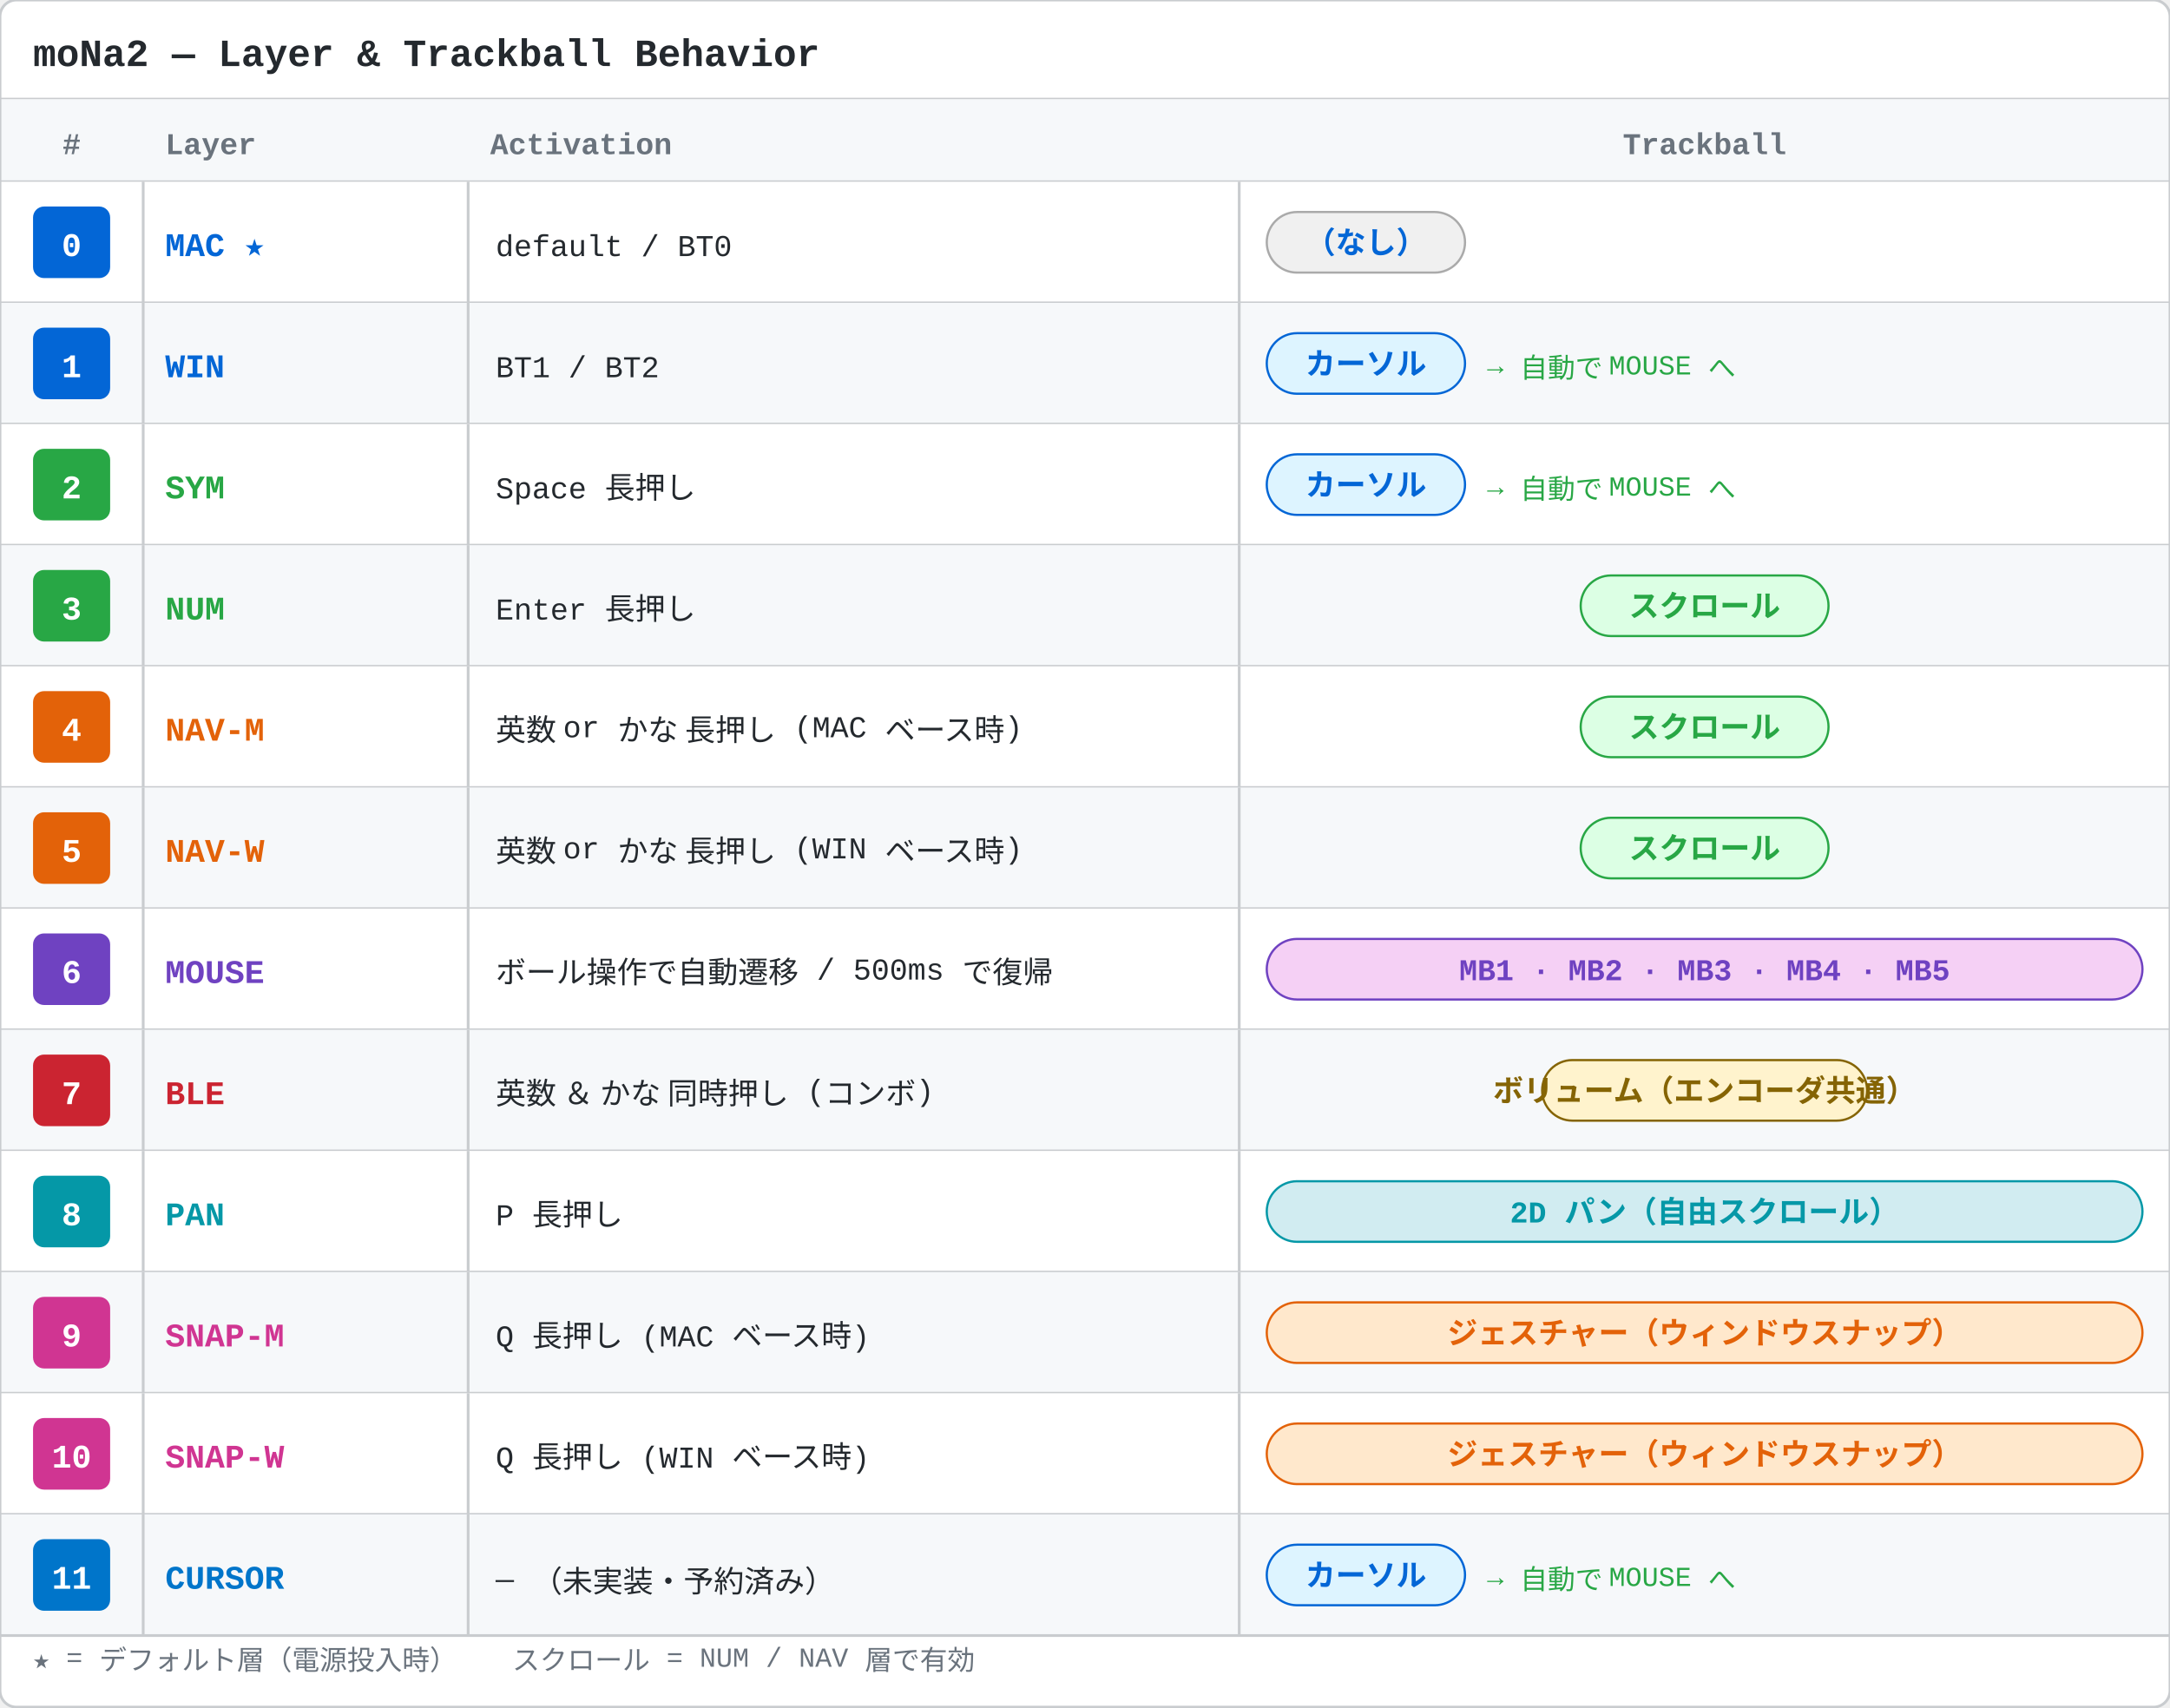
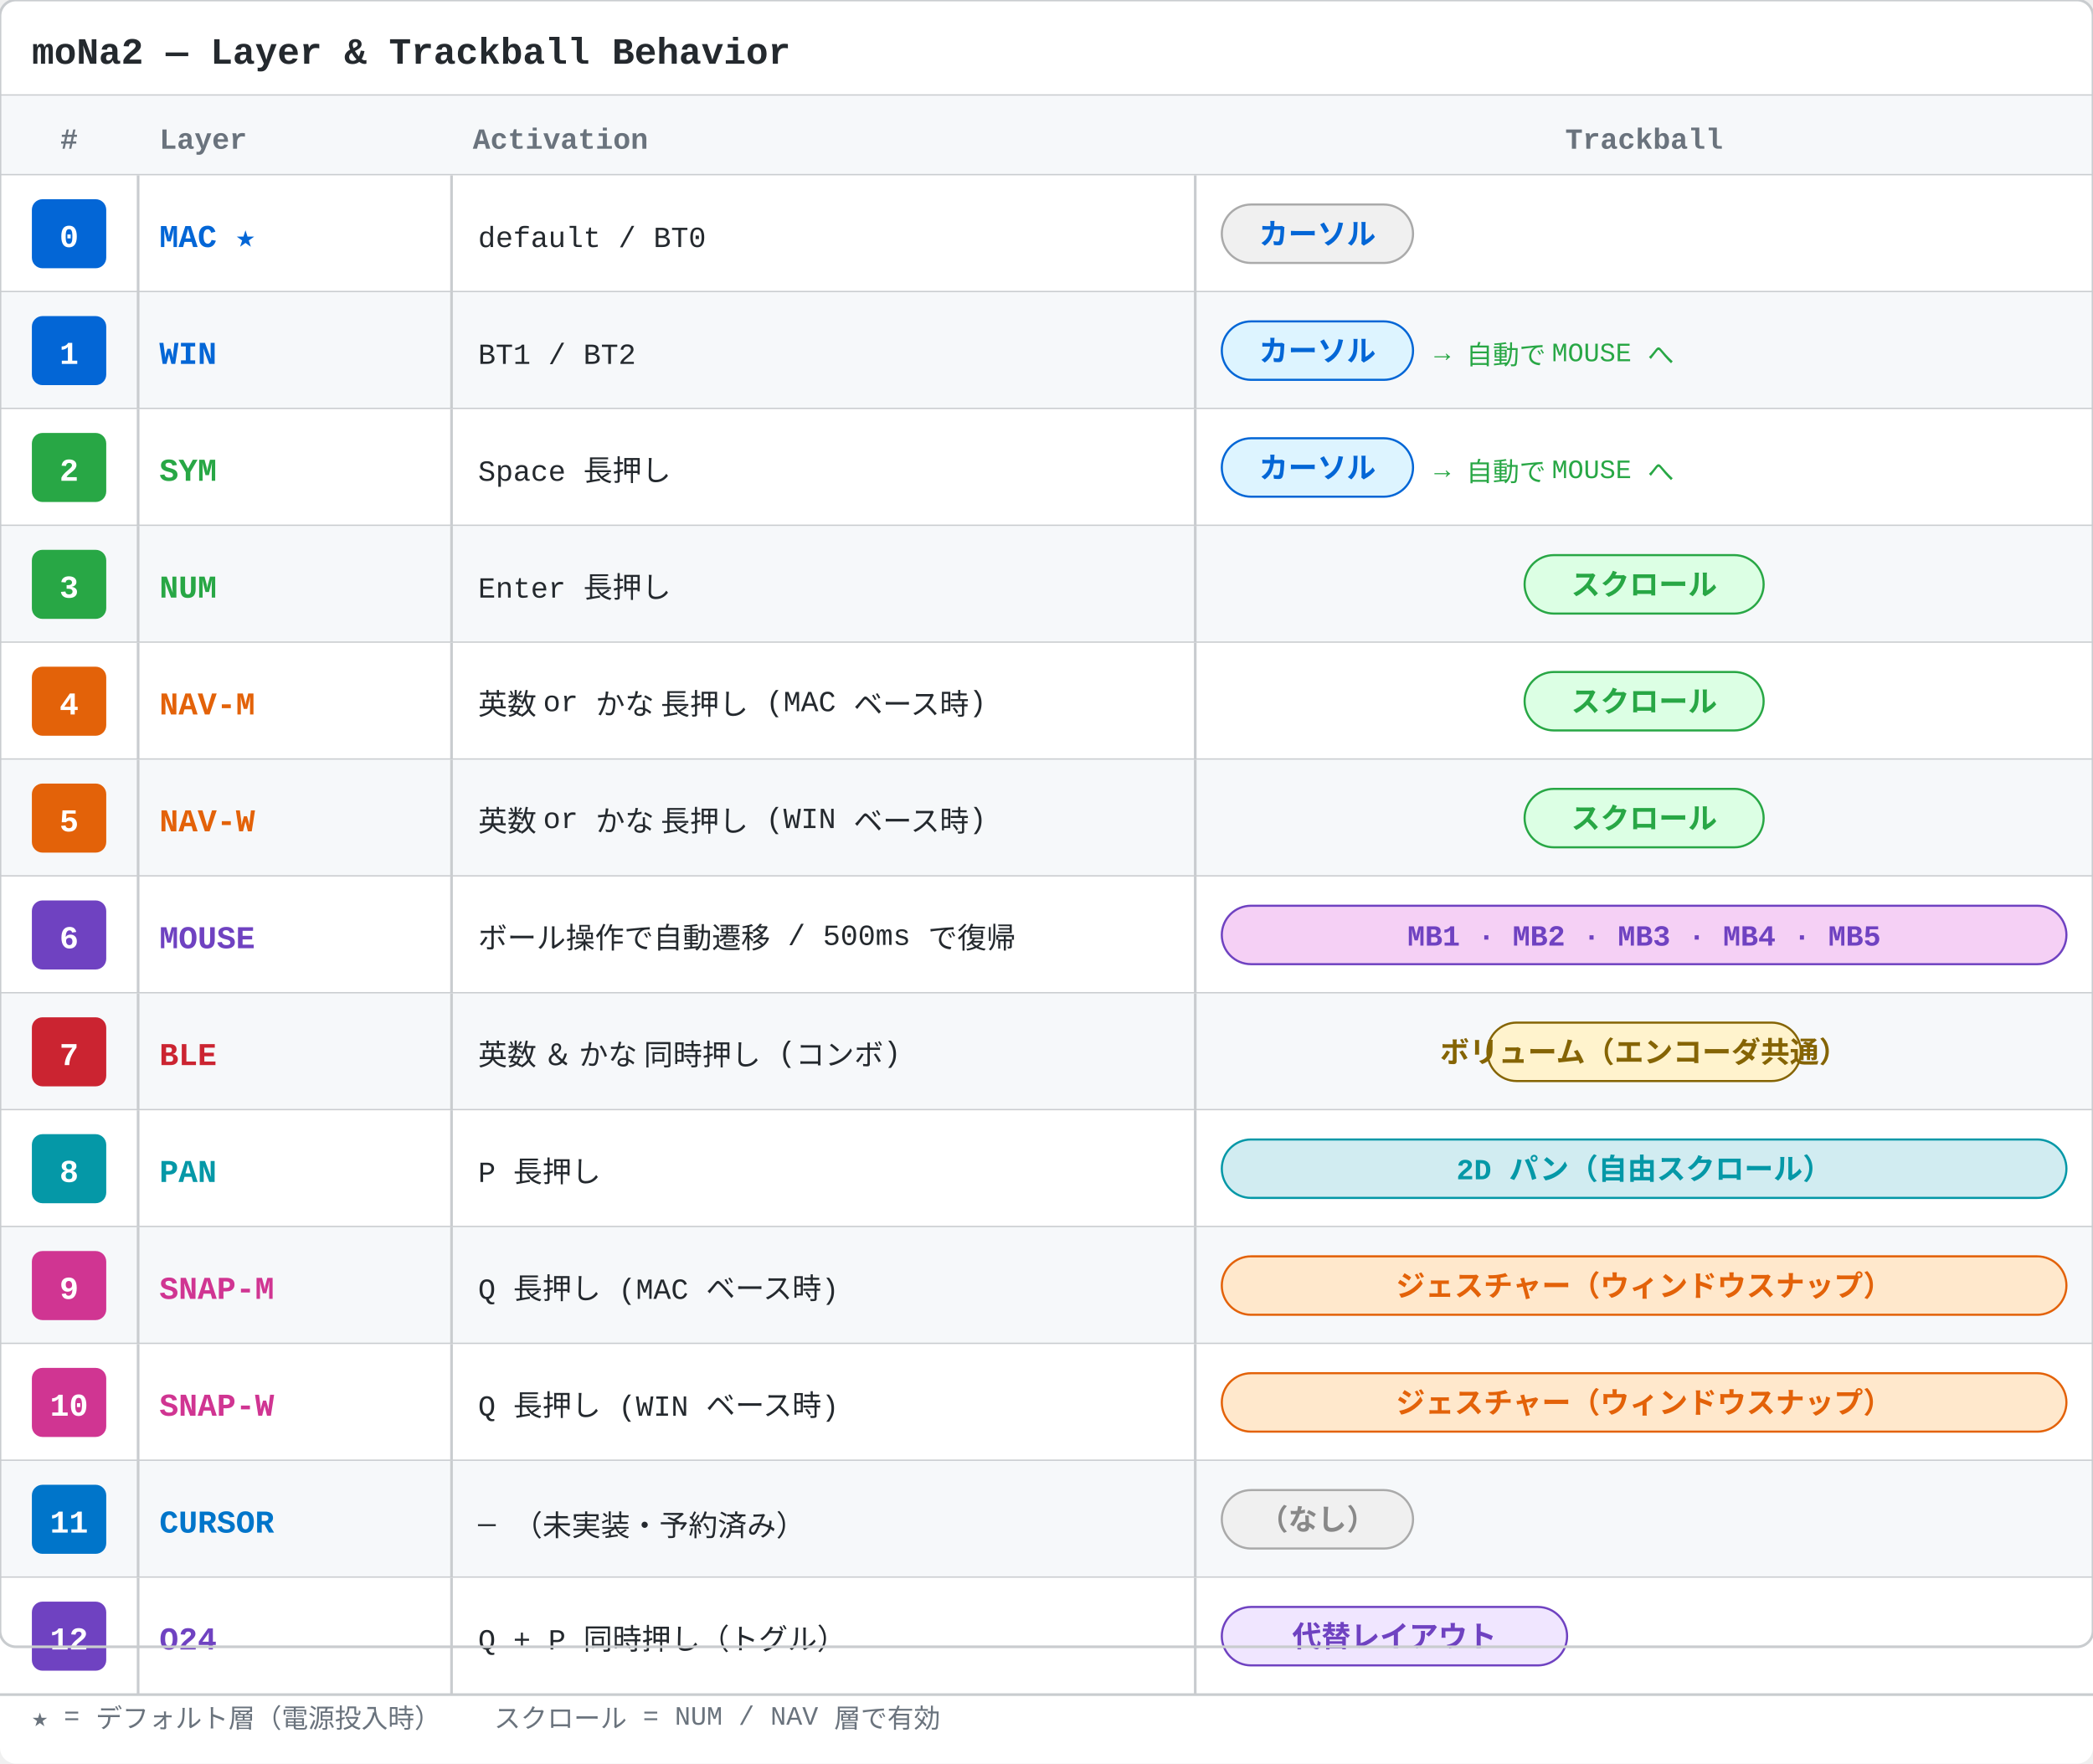
- <svg xmlns="http://www.w3.org/2000/svg" width="788" height="620" viewBox="0 0 788 620">
-   <rect x="0" y="0" width="788" height="620" fill="#ffffff" rx="6" />
+ <svg xmlns="http://www.w3.org/2000/svg" width="788" height="664" viewBox="0 0 788 664">
+   <rect x="0" y="0" width="788" height="664" fill="#ffffff" rx="6" />
  <text x="12" y="24" text-anchor="start" font-size="14" font-family="SFMono-Regular,Consolas,Liberation Mono,Menlo,monospace" font-weight="bold" fill="#24292e">moNa2 — Layer &amp; Trackball Behavior</text>
  <line x1="0" y1="36" x2="788" y2="36" stroke="#c9cccf" stroke-width="1" />
  <rect x="0" y="36" width="788" height="30" fill="#f6f8fa" />
  <text x="26" y="56" text-anchor="middle" font-size="11" font-family="SFMono-Regular,Consolas,Liberation Mono,Menlo,monospace" font-weight="bold" fill="#6a737d">#</text>
  <text x="60" y="56" text-anchor="start" font-size="11" font-family="SFMono-Regular,Consolas,Liberation Mono,Menlo,monospace" font-weight="bold" fill="#6a737d">Layer</text>
  <text x="178" y="56" text-anchor="start" font-size="11" font-family="SFMono-Regular,Consolas,Liberation Mono,Menlo,monospace" font-weight="bold" fill="#6a737d">Activation</text>
  <text x="619" y="56" text-anchor="middle" font-size="11" font-family="SFMono-Regular,Consolas,Liberation Mono,Menlo,monospace" font-weight="bold" fill="#6a737d">Trackball</text>
  <line x1="0" y1="66" x2="788" y2="66" stroke="#c9cccf" stroke-width="1" />
  <rect x="0" y="66" width="788" height="44" fill="#ffffff" />
  <line x1="0" y1="110" x2="788" y2="110" stroke="#c9cccf" stroke-width="1" />
  <rect x="12" y="75" width="28" height="26" fill="#0366d6" rx="4" />
  <text x="26" y="93" text-anchor="middle" font-size="12" font-family="SFMono-Regular,Consolas,Liberation Mono,Menlo,monospace" font-weight="bold" fill="#ffffff">0</text>
  <text x="60" y="93" text-anchor="start" font-size="12" font-family="SFMono-Regular,Consolas,Liberation Mono,Menlo,monospace" font-weight="bold" fill="#0366d6">MAC ★</text>
  <text x="180" y="93" text-anchor="start" font-size="11" font-family="SFMono-Regular,Consolas,Liberation Mono,Menlo,monospace" font-weight="normal" fill="#24292e">default  /  BT0</text>
  <rect x="460" y="77" width="72" height="22" fill="#f0f0f0" rx="11" stroke="#aaaaaa" stroke-width="0.8" />
-   <text x="496" y="92" text-anchor="middle" font-size="11" font-family="SFMono-Regular,Consolas,Liberation Mono,Menlo,monospace" font-weight="bold" fill="#0366d6">（なし）</text>
+   <text x="496" y="92" text-anchor="middle" font-size="11" font-family="SFMono-Regular,Consolas,Liberation Mono,Menlo,monospace" font-weight="bold" fill="#0366d6">カーソル</text>
  <text x="540" y="92" text-anchor="start" font-size="10" font-family="SFMono-Regular,Consolas,Liberation Mono,Menlo,monospace" font-weight="normal" fill="#28a745" />
  <line x1="52" y1="66" x2="52" y2="110" stroke="#c9cccf" stroke-width="1" />
  <line x1="170" y1="66" x2="170" y2="110" stroke="#c9cccf" stroke-width="1" />
  <line x1="450" y1="66" x2="450" y2="110" stroke="#c9cccf" stroke-width="1" />
  <rect x="0" y="110" width="788" height="44" fill="#f6f8fa" />
  <line x1="0" y1="154" x2="788" y2="154" stroke="#c9cccf" stroke-width="1" />
  <rect x="12" y="119" width="28" height="26" fill="#0366d6" rx="4" />
  <text x="26" y="137" text-anchor="middle" font-size="12" font-family="SFMono-Regular,Consolas,Liberation Mono,Menlo,monospace" font-weight="bold" fill="#ffffff">1</text>
  <text x="60" y="137" text-anchor="start" font-size="12" font-family="SFMono-Regular,Consolas,Liberation Mono,Menlo,monospace" font-weight="bold" fill="#0366d6">WIN</text>
  <text x="180" y="137" text-anchor="start" font-size="11" font-family="SFMono-Regular,Consolas,Liberation Mono,Menlo,monospace" font-weight="normal" fill="#24292e">BT1  /  BT2</text>
  <rect x="460" y="121" width="72" height="22" fill="#ddf4ff" rx="11" stroke="#0366d6" stroke-width="0.8" />
  <text x="496" y="136" text-anchor="middle" font-size="11" font-family="SFMono-Regular,Consolas,Liberation Mono,Menlo,monospace" font-weight="bold" fill="#0366d6">カーソル</text>
  <text x="540" y="136" text-anchor="start" font-size="10" font-family="SFMono-Regular,Consolas,Liberation Mono,Menlo,monospace" font-weight="normal" fill="#28a745">→ 自動で MOUSE へ</text>
  <line x1="52" y1="110" x2="52" y2="154" stroke="#c9cccf" stroke-width="1" />
  <line x1="170" y1="110" x2="170" y2="154" stroke="#c9cccf" stroke-width="1" />
  <line x1="450" y1="110" x2="450" y2="154" stroke="#c9cccf" stroke-width="1" />
  <rect x="0" y="154" width="788" height="44" fill="#ffffff" />
  <line x1="0" y1="198" x2="788" y2="198" stroke="#c9cccf" stroke-width="1" />
  <rect x="12" y="163" width="28" height="26" fill="#28a745" rx="4" />
  <text x="26" y="181" text-anchor="middle" font-size="12" font-family="SFMono-Regular,Consolas,Liberation Mono,Menlo,monospace" font-weight="bold" fill="#ffffff">2</text>
  <text x="60" y="181" text-anchor="start" font-size="12" font-family="SFMono-Regular,Consolas,Liberation Mono,Menlo,monospace" font-weight="bold" fill="#28a745">SYM</text>
  <text x="180" y="181" text-anchor="start" font-size="11" font-family="SFMono-Regular,Consolas,Liberation Mono,Menlo,monospace" font-weight="normal" fill="#24292e">Space 長押し</text>
  <rect x="460" y="165" width="72" height="22" fill="#ddf4ff" rx="11" stroke="#0366d6" stroke-width="0.8" />
  <text x="496" y="180" text-anchor="middle" font-size="11" font-family="SFMono-Regular,Consolas,Liberation Mono,Menlo,monospace" font-weight="bold" fill="#0366d6">カーソル</text>
  <text x="540" y="180" text-anchor="start" font-size="10" font-family="SFMono-Regular,Consolas,Liberation Mono,Menlo,monospace" font-weight="normal" fill="#28a745">→ 自動で MOUSE へ</text>
  <line x1="52" y1="154" x2="52" y2="198" stroke="#c9cccf" stroke-width="1" />
  <line x1="170" y1="154" x2="170" y2="198" stroke="#c9cccf" stroke-width="1" />
  <line x1="450" y1="154" x2="450" y2="198" stroke="#c9cccf" stroke-width="1" />
  <rect x="0" y="198" width="788" height="44" fill="#f6f8fa" />
  <line x1="0" y1="242" x2="788" y2="242" stroke="#c9cccf" stroke-width="1" />
  <rect x="12" y="207" width="28" height="26" fill="#28a745" rx="4" />
  <text x="26" y="225" text-anchor="middle" font-size="12" font-family="SFMono-Regular,Consolas,Liberation Mono,Menlo,monospace" font-weight="bold" fill="#ffffff">3</text>
  <text x="60" y="225" text-anchor="start" font-size="12" font-family="SFMono-Regular,Consolas,Liberation Mono,Menlo,monospace" font-weight="bold" fill="#28a745">NUM</text>
  <text x="180" y="225" text-anchor="start" font-size="11" font-family="SFMono-Regular,Consolas,Liberation Mono,Menlo,monospace" font-weight="normal" fill="#24292e">Enter 長押し</text>
  <rect x="574" y="209" width="90" height="22" fill="#dcffe4" rx="11" stroke="#28a745" stroke-width="0.8" />
  <text x="619" y="224" text-anchor="middle" font-size="11" font-family="SFMono-Regular,Consolas,Liberation Mono,Menlo,monospace" font-weight="bold" fill="#28a745">スクロール</text>
  <line x1="52" y1="198" x2="52" y2="242" stroke="#c9cccf" stroke-width="1" />
  <line x1="170" y1="198" x2="170" y2="242" stroke="#c9cccf" stroke-width="1" />
  <line x1="450" y1="198" x2="450" y2="242" stroke="#c9cccf" stroke-width="1" />
  <rect x="0" y="242" width="788" height="44" fill="#ffffff" />
  <line x1="0" y1="286" x2="788" y2="286" stroke="#c9cccf" stroke-width="1" />
  <rect x="12" y="251" width="28" height="26" fill="#e36209" rx="4" />
  <text x="26" y="269" text-anchor="middle" font-size="12" font-family="SFMono-Regular,Consolas,Liberation Mono,Menlo,monospace" font-weight="bold" fill="#ffffff">4</text>
  <text x="60" y="269" text-anchor="start" font-size="12" font-family="SFMono-Regular,Consolas,Liberation Mono,Menlo,monospace" font-weight="bold" fill="#e36209">NAV-M</text>
  <text x="180" y="269" text-anchor="start" font-size="11" font-family="SFMono-Regular,Consolas,Liberation Mono,Menlo,monospace" font-weight="normal" fill="#24292e">英数 or かな 長押し  (MAC ベース時)</text>
  <rect x="574" y="253" width="90" height="22" fill="#dcffe4" rx="11" stroke="#28a745" stroke-width="0.8" />
  <text x="619" y="268" text-anchor="middle" font-size="11" font-family="SFMono-Regular,Consolas,Liberation Mono,Menlo,monospace" font-weight="bold" fill="#28a745">スクロール</text>
  <line x1="52" y1="242" x2="52" y2="286" stroke="#c9cccf" stroke-width="1" />
  <line x1="170" y1="242" x2="170" y2="286" stroke="#c9cccf" stroke-width="1" />
  <line x1="450" y1="242" x2="450" y2="286" stroke="#c9cccf" stroke-width="1" />
  <rect x="0" y="286" width="788" height="44" fill="#f6f8fa" />
  <line x1="0" y1="330" x2="788" y2="330" stroke="#c9cccf" stroke-width="1" />
  <rect x="12" y="295" width="28" height="26" fill="#e36209" rx="4" />
  <text x="26" y="313" text-anchor="middle" font-size="12" font-family="SFMono-Regular,Consolas,Liberation Mono,Menlo,monospace" font-weight="bold" fill="#ffffff">5</text>
  <text x="60" y="313" text-anchor="start" font-size="12" font-family="SFMono-Regular,Consolas,Liberation Mono,Menlo,monospace" font-weight="bold" fill="#e36209">NAV-W</text>
  <text x="180" y="313" text-anchor="start" font-size="11" font-family="SFMono-Regular,Consolas,Liberation Mono,Menlo,monospace" font-weight="normal" fill="#24292e">英数 or かな 長押し  (WIN ベース時)</text>
  <rect x="574" y="297" width="90" height="22" fill="#dcffe4" rx="11" stroke="#28a745" stroke-width="0.8" />
  <text x="619" y="312" text-anchor="middle" font-size="11" font-family="SFMono-Regular,Consolas,Liberation Mono,Menlo,monospace" font-weight="bold" fill="#28a745">スクロール</text>
  <line x1="52" y1="286" x2="52" y2="330" stroke="#c9cccf" stroke-width="1" />
  <line x1="170" y1="286" x2="170" y2="330" stroke="#c9cccf" stroke-width="1" />
  <line x1="450" y1="286" x2="450" y2="330" stroke="#c9cccf" stroke-width="1" />
  <rect x="0" y="330" width="788" height="44" fill="#ffffff" />
  <line x1="0" y1="374" x2="788" y2="374" stroke="#c9cccf" stroke-width="1" />
  <rect x="12" y="339" width="28" height="26" fill="#6f42c1" rx="4" />
  <text x="26" y="357" text-anchor="middle" font-size="12" font-family="SFMono-Regular,Consolas,Liberation Mono,Menlo,monospace" font-weight="bold" fill="#ffffff">6</text>
  <text x="60" y="357" text-anchor="start" font-size="12" font-family="SFMono-Regular,Consolas,Liberation Mono,Menlo,monospace" font-weight="bold" fill="#6f42c1">MOUSE</text>
  <text x="180" y="357" text-anchor="start" font-size="11" font-family="SFMono-Regular,Consolas,Liberation Mono,Menlo,monospace" font-weight="normal" fill="#24292e">ボール操作で自動遷移  /  500ms で復帰</text>
  <rect x="460" y="341" width="318" height="22" fill="#f5d0f5" rx="11" stroke="#6f42c1" stroke-width="0.8" />
  <text x="619" y="356" text-anchor="middle" font-size="11" font-family="SFMono-Regular,Consolas,Liberation Mono,Menlo,monospace" font-weight="bold" fill="#6f42c1">MB1 · MB2 · MB3 · MB4 · MB5</text>
  <line x1="52" y1="330" x2="52" y2="374" stroke="#c9cccf" stroke-width="1" />
  <line x1="170" y1="330" x2="170" y2="374" stroke="#c9cccf" stroke-width="1" />
  <line x1="450" y1="330" x2="450" y2="374" stroke="#c9cccf" stroke-width="1" />
  <rect x="0" y="374" width="788" height="44" fill="#f6f8fa" />
  <line x1="0" y1="418" x2="788" y2="418" stroke="#c9cccf" stroke-width="1" />
  <rect x="12" y="383" width="28" height="26" fill="#cb2431" rx="4" />
  <text x="26" y="401" text-anchor="middle" font-size="12" font-family="SFMono-Regular,Consolas,Liberation Mono,Menlo,monospace" font-weight="bold" fill="#ffffff">7</text>
  <text x="60" y="401" text-anchor="start" font-size="12" font-family="SFMono-Regular,Consolas,Liberation Mono,Menlo,monospace" font-weight="bold" fill="#cb2431">BLE</text>
  <text x="180" y="401" text-anchor="start" font-size="11" font-family="SFMono-Regular,Consolas,Liberation Mono,Menlo,monospace" font-weight="normal" fill="#24292e">英数 ＆ かな  同時押し (コンボ)</text>
  <rect x="560" y="385" width="118" height="22" fill="#fff3cd" rx="11" stroke="#856404" stroke-width="0.8" />
  <text x="619" y="400" text-anchor="middle" font-size="11" font-family="SFMono-Regular,Consolas,Liberation Mono,Menlo,monospace" font-weight="bold" fill="#856404">ボリューム（エンコーダ共通）</text>
  <line x1="52" y1="374" x2="52" y2="418" stroke="#c9cccf" stroke-width="1" />
  <line x1="170" y1="374" x2="170" y2="418" stroke="#c9cccf" stroke-width="1" />
  <line x1="450" y1="374" x2="450" y2="418" stroke="#c9cccf" stroke-width="1" />
  <rect x="0" y="418" width="788" height="44" fill="#ffffff" />
  <line x1="0" y1="462" x2="788" y2="462" stroke="#c9cccf" stroke-width="1" />
  <rect x="12" y="427" width="28" height="26" fill="#0598a7" rx="4" />
  <text x="26" y="445" text-anchor="middle" font-size="12" font-family="SFMono-Regular,Consolas,Liberation Mono,Menlo,monospace" font-weight="bold" fill="#ffffff">8</text>
  <text x="60" y="445" text-anchor="start" font-size="12" font-family="SFMono-Regular,Consolas,Liberation Mono,Menlo,monospace" font-weight="bold" fill="#0598a7">PAN</text>
  <text x="180" y="445" text-anchor="start" font-size="11" font-family="SFMono-Regular,Consolas,Liberation Mono,Menlo,monospace" font-weight="normal" fill="#24292e">P 長押し</text>
  <rect x="460" y="429" width="318" height="22" fill="#d1ecf1" rx="11" stroke="#0598a7" stroke-width="0.8" />
  <text x="619" y="444" text-anchor="middle" font-size="11" font-family="SFMono-Regular,Consolas,Liberation Mono,Menlo,monospace" font-weight="bold" fill="#0598a7">2D パン（自由スクロール）</text>
  <line x1="52" y1="418" x2="52" y2="462" stroke="#c9cccf" stroke-width="1" />
  <line x1="170" y1="418" x2="170" y2="462" stroke="#c9cccf" stroke-width="1" />
  <line x1="450" y1="418" x2="450" y2="462" stroke="#c9cccf" stroke-width="1" />
  <rect x="0" y="462" width="788" height="44" fill="#f6f8fa" />
  <line x1="0" y1="506" x2="788" y2="506" stroke="#c9cccf" stroke-width="1" />
  <rect x="12" y="471" width="28" height="26" fill="#d03592" rx="4" />
  <text x="26" y="489" text-anchor="middle" font-size="12" font-family="SFMono-Regular,Consolas,Liberation Mono,Menlo,monospace" font-weight="bold" fill="#ffffff">9</text>
  <text x="60" y="489" text-anchor="start" font-size="12" font-family="SFMono-Regular,Consolas,Liberation Mono,Menlo,monospace" font-weight="bold" fill="#d03592">SNAP-M</text>
  <text x="180" y="489" text-anchor="start" font-size="11" font-family="SFMono-Regular,Consolas,Liberation Mono,Menlo,monospace" font-weight="normal" fill="#24292e">Q 長押し  (MAC ベース時)</text>
  <rect x="460" y="473" width="318" height="22" fill="#ffe8cc" rx="11" stroke="#e36209" stroke-width="0.8" />
  <text x="619" y="488" text-anchor="middle" font-size="11" font-family="SFMono-Regular,Consolas,Liberation Mono,Menlo,monospace" font-weight="bold" fill="#e36209">ジェスチャー（ウィンドウスナップ）</text>
  <line x1="52" y1="462" x2="52" y2="506" stroke="#c9cccf" stroke-width="1" />
  <line x1="170" y1="462" x2="170" y2="506" stroke="#c9cccf" stroke-width="1" />
  <line x1="450" y1="462" x2="450" y2="506" stroke="#c9cccf" stroke-width="1" />
  <rect x="0" y="506" width="788" height="44" fill="#ffffff" />
  <line x1="0" y1="550" x2="788" y2="550" stroke="#c9cccf" stroke-width="1" />
  <rect x="12" y="515" width="28" height="26" fill="#d03592" rx="4" />
  <text x="26" y="533" text-anchor="middle" font-size="12" font-family="SFMono-Regular,Consolas,Liberation Mono,Menlo,monospace" font-weight="bold" fill="#ffffff">10</text>
  <text x="60" y="533" text-anchor="start" font-size="12" font-family="SFMono-Regular,Consolas,Liberation Mono,Menlo,monospace" font-weight="bold" fill="#d03592">SNAP-W</text>
  <text x="180" y="533" text-anchor="start" font-size="11" font-family="SFMono-Regular,Consolas,Liberation Mono,Menlo,monospace" font-weight="normal" fill="#24292e">Q 長押し  (WIN ベース時)</text>
  <rect x="460" y="517" width="318" height="22" fill="#ffe8cc" rx="11" stroke="#e36209" stroke-width="0.8" />
  <text x="619" y="532" text-anchor="middle" font-size="11" font-family="SFMono-Regular,Consolas,Liberation Mono,Menlo,monospace" font-weight="bold" fill="#e36209">ジェスチャー（ウィンドウスナップ）</text>
  <line x1="52" y1="506" x2="52" y2="550" stroke="#c9cccf" stroke-width="1" />
  <line x1="170" y1="506" x2="170" y2="550" stroke="#c9cccf" stroke-width="1" />
  <line x1="450" y1="506" x2="450" y2="550" stroke="#c9cccf" stroke-width="1" />
  <rect x="0" y="550" width="788" height="44" fill="#f6f8fa" />
  <line x1="0" y1="594" x2="788" y2="594" stroke="#c9cccf" stroke-width="1" />
  <rect x="12" y="559" width="28" height="26" fill="#0075ca" rx="4" />
  <text x="26" y="577" text-anchor="middle" font-size="12" font-family="SFMono-Regular,Consolas,Liberation Mono,Menlo,monospace" font-weight="bold" fill="#ffffff">11</text>
  <text x="60" y="577" text-anchor="start" font-size="12" font-family="SFMono-Regular,Consolas,Liberation Mono,Menlo,monospace" font-weight="bold" fill="#0075ca">CURSOR</text>
  <text x="180" y="577" text-anchor="start" font-size="11" font-family="SFMono-Regular,Consolas,Liberation Mono,Menlo,monospace" font-weight="normal" fill="#24292e">— （未実装・予約済み）</text>
-   <rect x="460" y="561" width="72" height="22" fill="#ddf4ff" rx="11" stroke="#0366d6" stroke-width="0.8" />
-   <text x="496" y="576" text-anchor="middle" font-size="11" font-family="SFMono-Regular,Consolas,Liberation Mono,Menlo,monospace" font-weight="bold" fill="#0366d6">カーソル</text>
-   <text x="540" y="576" text-anchor="start" font-size="10" font-family="SFMono-Regular,Consolas,Liberation Mono,Menlo,monospace" font-weight="normal" fill="#28a745">→ 自動で MOUSE へ</text>
+   <rect x="460" y="561" width="72" height="22" fill="#f0f0f0" rx="11" stroke="#aaaaaa" stroke-width="0.8" />
+   <text x="496" y="576" text-anchor="middle" font-size="11" font-family="SFMono-Regular,Consolas,Liberation Mono,Menlo,monospace" font-weight="bold" fill="#888888">（なし）</text>
+   <text x="540" y="576" text-anchor="start" font-size="10" font-family="SFMono-Regular,Consolas,Liberation Mono,Menlo,monospace" font-weight="normal" fill="#28a745" />
  <line x1="52" y1="550" x2="52" y2="594" stroke="#c9cccf" stroke-width="1" />
  <line x1="170" y1="550" x2="170" y2="594" stroke="#c9cccf" stroke-width="1" />
  <line x1="450" y1="550" x2="450" y2="594" stroke="#c9cccf" stroke-width="1" />
+   <rect x="0" y="594" width="788" height="44" fill="#ffffff" />
+   <line x1="0" y1="638" x2="788" y2="638" stroke="#c9cccf" stroke-width="1" />
+   <rect x="12" y="603" width="28" height="26" fill="#6f42c1" rx="4" />
+   <text x="26" y="621" text-anchor="middle" font-size="12" font-family="SFMono-Regular,Consolas,Liberation Mono,Menlo,monospace" font-weight="bold" fill="#ffffff">12</text>
+   <text x="60" y="621" text-anchor="start" font-size="12" font-family="SFMono-Regular,Consolas,Liberation Mono,Menlo,monospace" font-weight="bold" fill="#6f42c1">O24</text>
+   <text x="180" y="621" text-anchor="start" font-size="11" font-family="SFMono-Regular,Consolas,Liberation Mono,Menlo,monospace" font-weight="normal" fill="#24292e">Q + P 同時押し（トグル）</text>
+   <rect x="460" y="605" width="130" height="22" fill="#f0e6ff" rx="11" stroke="#6f42c1" stroke-width="0.8" />
+   <text x="525" y="620" text-anchor="middle" font-size="11" font-family="SFMono-Regular,Consolas,Liberation Mono,Menlo,monospace" font-weight="bold" fill="#6f42c1">代替レイアウト</text>
+   <line x1="52" y1="594" x2="52" y2="638" stroke="#c9cccf" stroke-width="1" />
+   <line x1="170" y1="594" x2="170" y2="638" stroke="#c9cccf" stroke-width="1" />
+   <line x1="450" y1="594" x2="450" y2="638" stroke="#c9cccf" stroke-width="1" />
  <rect x="0" y="0" width="788" height="620" fill="none" rx="6" stroke="#c9cccf" stroke-width="1" />
-   <text x="12" y="606" text-anchor="start" font-size="10" font-family="SFMono-Regular,Consolas,Liberation Mono,Menlo,monospace" font-weight="normal" fill="#6a737d">★ = デフォルト層（電源投入時）　　スクロール = NUM / NAV 層で有効</text>
+   <text x="12" y="650" text-anchor="start" font-size="10" font-family="SFMono-Regular,Consolas,Liberation Mono,Menlo,monospace" font-weight="normal" fill="#6a737d">★ = デフォルト層（電源投入時）　　スクロール = NUM / NAV 層で有効</text>
</svg>
